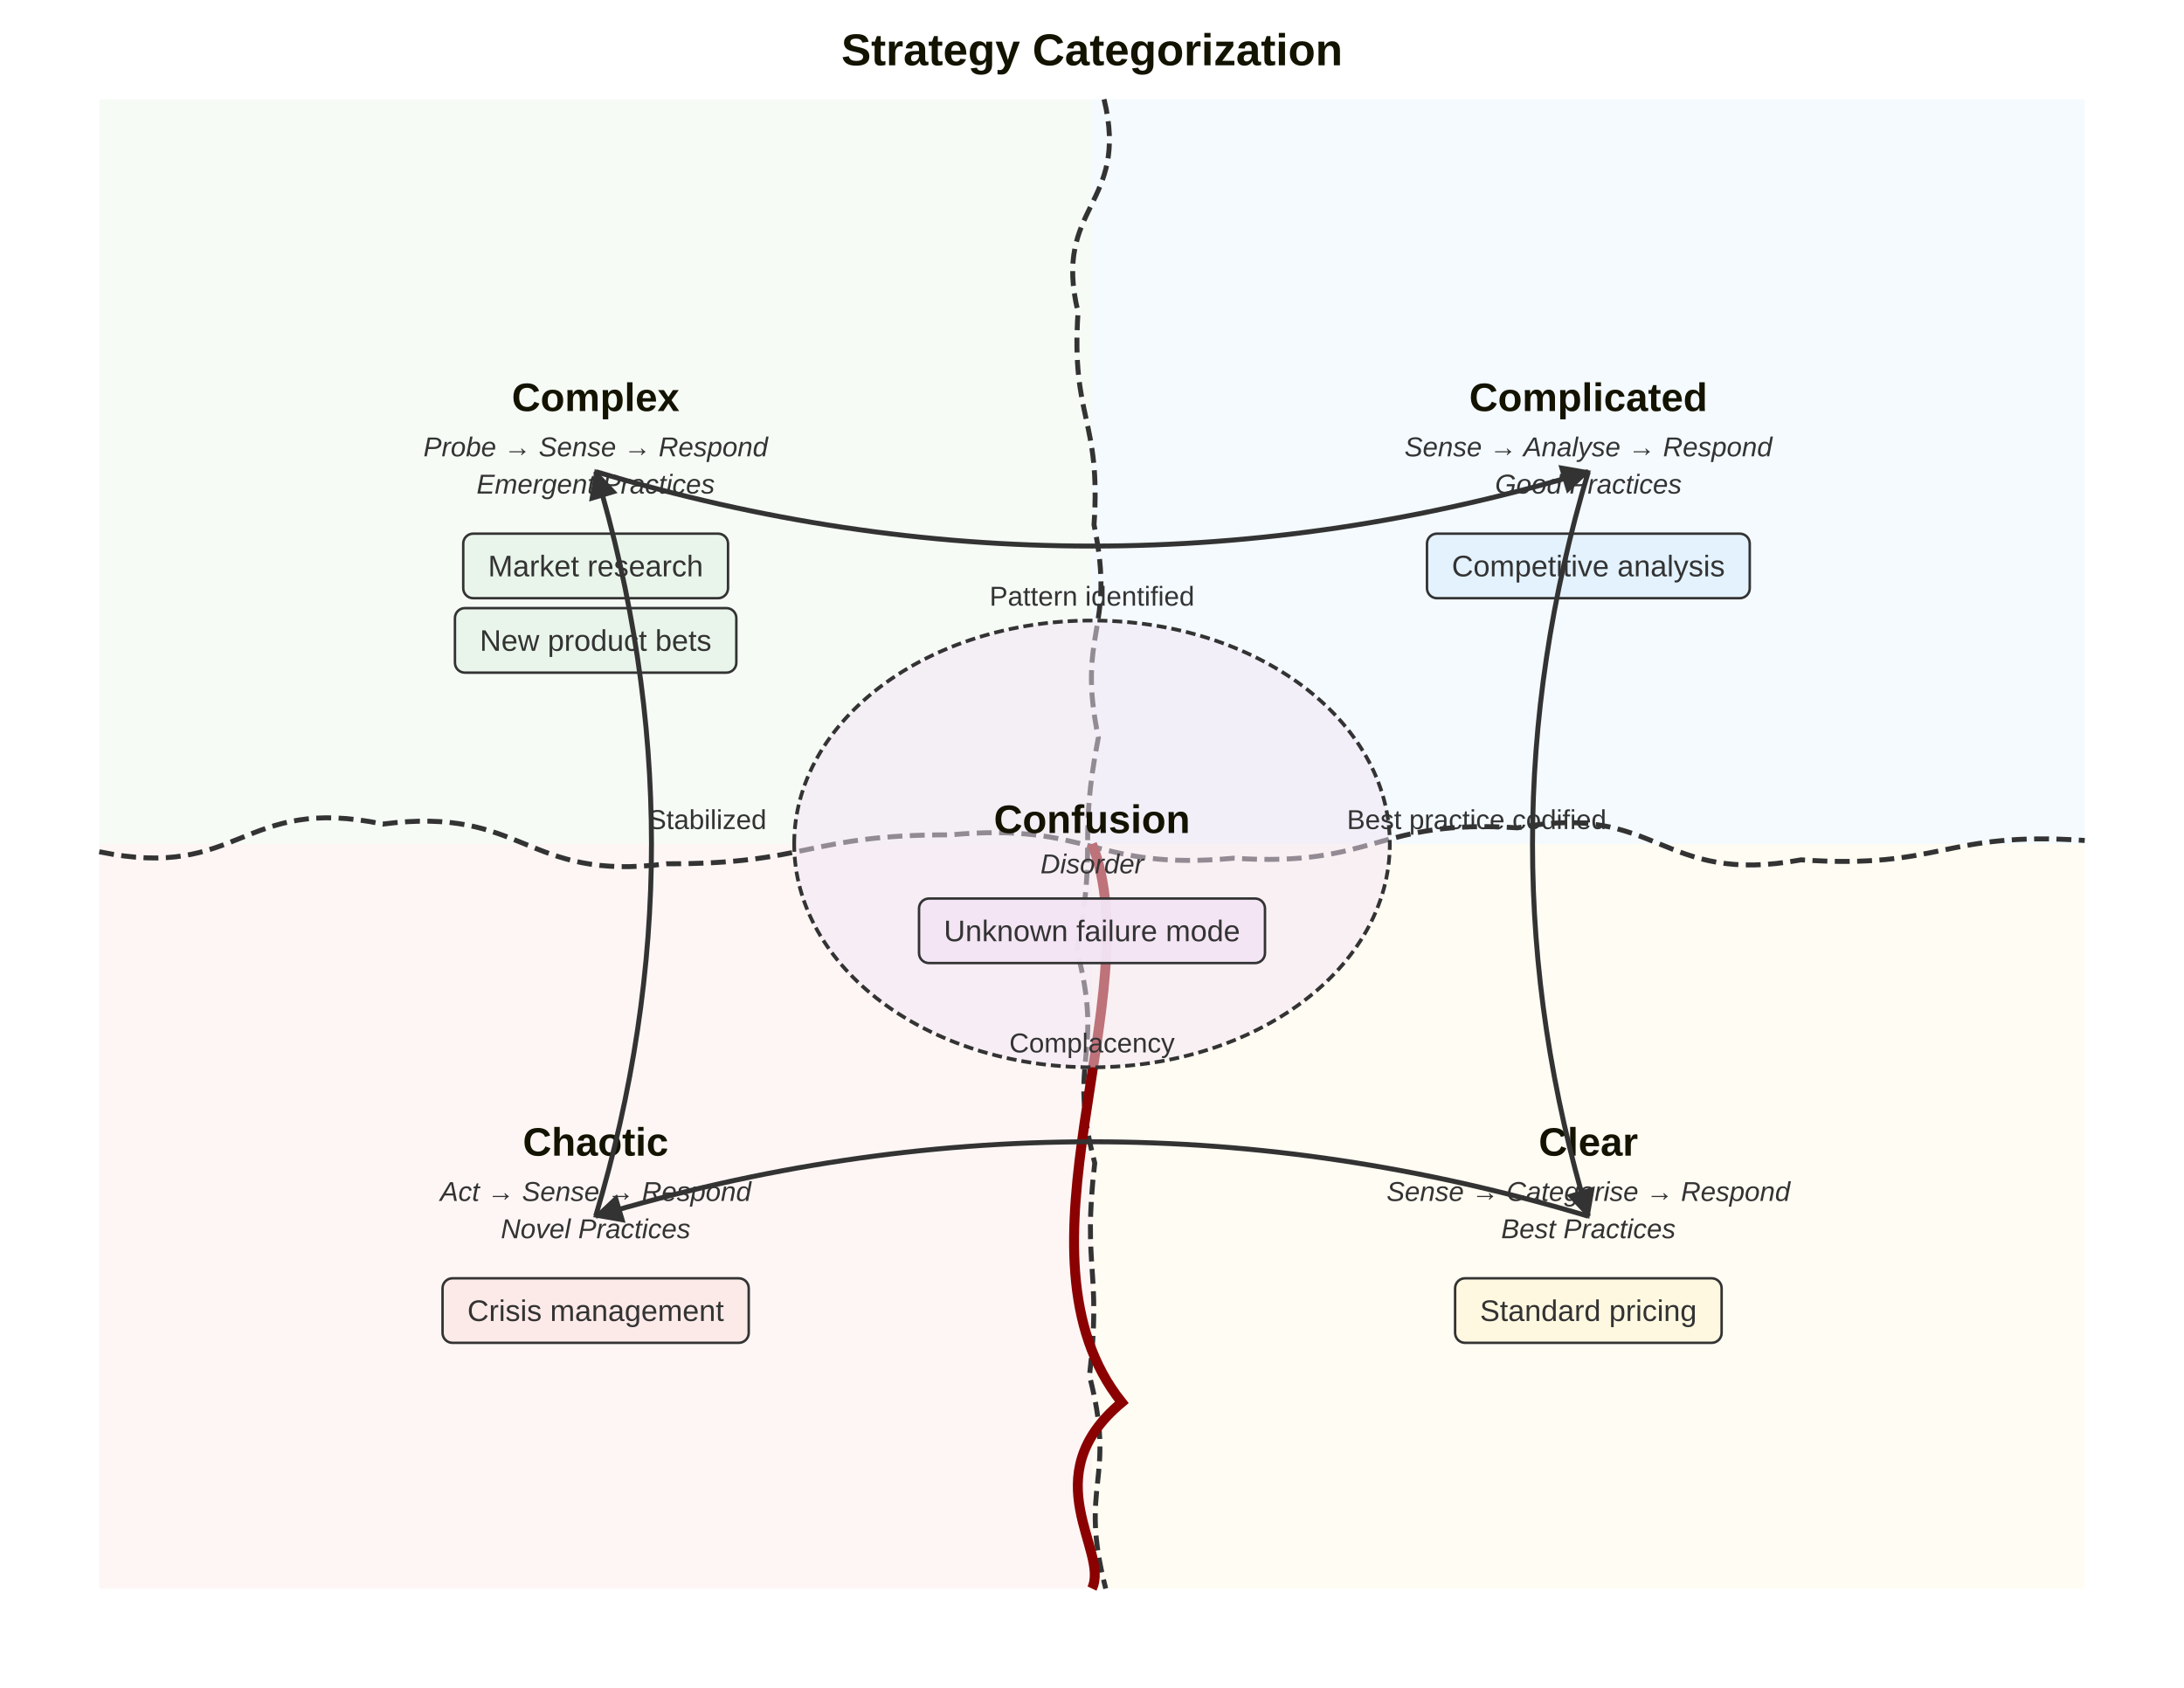
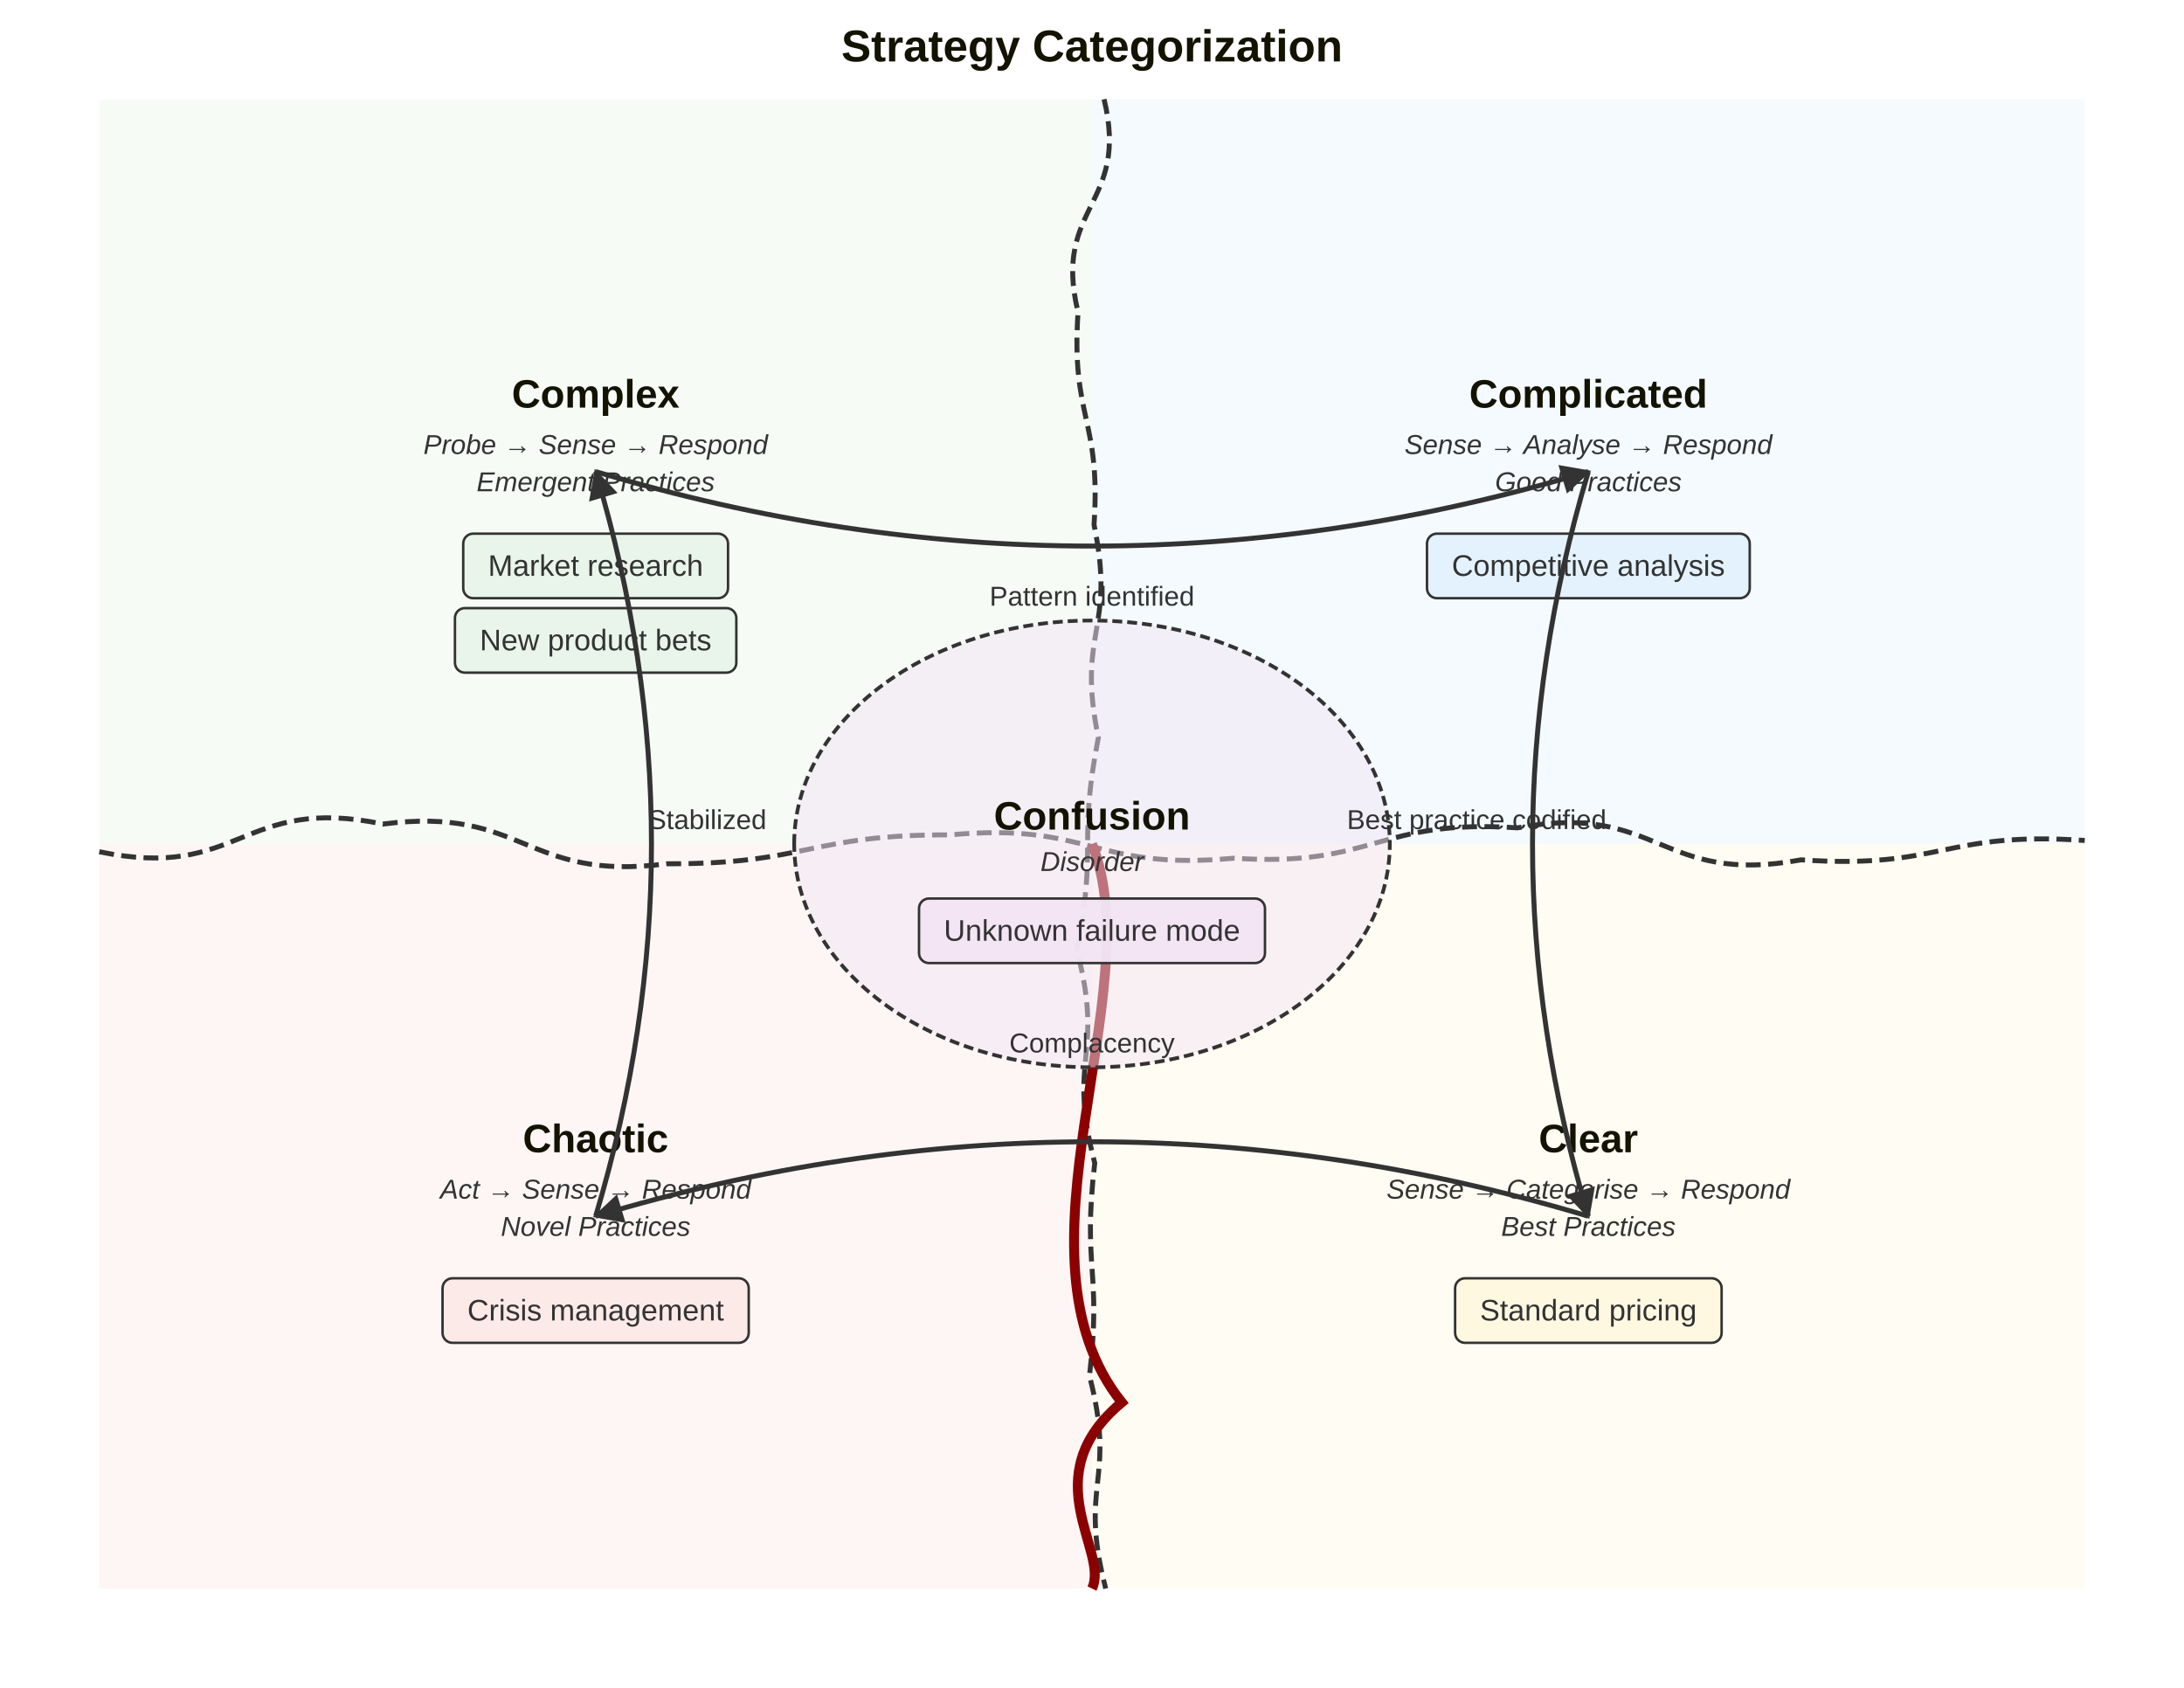
<svg xmlns="http://www.w3.org/2000/svg" id="my-svg" width="100%" class="cynefin" style="max-width: 880px; background-color: white;" viewBox="0 0 880 680" role="graphics-document document" aria-roledescription="cynefin">
  <style>#my-svg{font-family:"trebuchet ms", verdana, arial, sans-serif;font-size:16px;}#my-svg text{font-family:"trebuchet ms", verdana, arial, sans-serif;}.cynefinSubtitle{font-style:italic;}</style>
  <g>
    <g class="cynefin">
      <g class="cynefin-backgrounds">
        <rect class="cynefinDomain" x="40" y="40" width="400" height="300" fill="rgba(232, 245, 233, 0.4)" stroke="none" />
        <rect class="cynefinDomain" x="440" y="40" width="400" height="300" fill="rgba(227, 242, 253, 0.4)" stroke="none" />
        <rect class="cynefinDomain" x="40" y="340" width="400" height="300" fill="rgba(251, 233, 231, 0.4)" stroke="none" />
        <rect class="cynefinDomain" x="440" y="340" width="400" height="300" fill="rgba(255, 248, 225, 0.4)" stroke="none" />
      </g>
      <g class="cynefin-boundaries">
        <path d="M444.857,40C455.326,82.857,423.91,82.857,434.379,125.714C431.477,168.571,443.719,168.571,440.817,211.429C449.757,254.286,433.624,254.286,442.564,297.143C434.202,340,442.28,340,433.919,382.857C445.195,425.714,429.832,425.714,441.108,468.571C436.104,511.429,443.987,511.429,438.982,554.286C450.105,597.143,434.403,597.143,445.526,640" fill="none" stroke="#333333" stroke-width="2" stroke-dasharray="6 3" />
        <path d="M40,343.149C97.143,355.1,97.143,320.05,154.286,332.002C211.429,324.551,211.429,355.449,268.571,347.998C325.714,348.199,325.714,336.154,382.857,336.355C440,331.109,440,350.997,497.143,345.75C554.286,349.56,554.286,329.71,611.429,333.52C668.571,322.889,668.571,357.042,725.714,346.411C782.857,350.34,782.857,334.681,840,338.61" fill="none" stroke="#333333" stroke-width="2" stroke-dasharray="6 3" />
        <path d="M440,340C464,400,404,505,452,565C416,595,447.2,625,440,640" fill="none" stroke="#8B0000" stroke-width="4" />
      </g>
      <g class="cynefinConfusion">
        <path d="M320,340C320,290.294,373.726,250,440,250C506.274,250,560,290.294,560,340C560,389.706,506.274,430,440,430C373.726,430,320,389.706,320,340Z" fill="rgba(243, 229, 245, 0.5)" stroke="none" />
        <path d="M320,340C320,290.294,373.726,250,440,250C506.274,250,560,290.294,560,340C560,389.706,506.274,430,440,430C373.726,430,320,389.706,320,340Z" fill="none" stroke="#333333" stroke-width="1.5" stroke-dasharray="4 2" />
      </g>
      <g class="cynefin-labels">
-         <text class="cynefinDomainLabel" x="240" y="165.6" text-anchor="middle" font-size="16" fill="#131300" font-weight="bold">Complex</text>
-         <text class="cynefinDomainLabel" x="640" y="165.6" text-anchor="middle" font-size="16" fill="#131300" font-weight="bold">Complicated</text>
-         <text class="cynefinDomainLabel" x="240" y="465.6" text-anchor="middle" font-size="16" fill="#131300" font-weight="bold">Chaotic</text>
-         <text class="cynefinDomainLabel" x="640" y="465.6" text-anchor="middle" font-size="16" fill="#131300" font-weight="bold">Clear</text>
-         <text class="cynefinDomainLabel" x="440" y="335.6" text-anchor="middle" font-size="16" fill="#131300" font-weight="bold">Confusion</text>
+         <text class="cynefinDomainLabel" x="240" y="164.219" text-anchor="middle" font-size="16" fill="#131300" font-weight="bold">Complex</text>
+         <text class="cynefinDomainLabel" x="640" y="164.219" text-anchor="middle" font-size="16" fill="#131300" font-weight="bold">Complicated</text>
+         <text class="cynefinDomainLabel" x="240" y="464.219" text-anchor="middle" font-size="16" fill="#131300" font-weight="bold">Chaotic</text>
+         <text class="cynefinDomainLabel" x="640" y="464.219" text-anchor="middle" font-size="16" fill="#131300" font-weight="bold">Clear</text>
+         <text class="cynefinDomainLabel" x="440" y="334.219" text-anchor="middle" font-size="16" fill="#131300" font-weight="bold">Confusion</text>
      </g>
      <g class="cynefin-subtitles">
-         <text class="cynefinSubtitle" x="240" y="183.85" text-anchor="middle" font-size="11" fill="#333">Probe → Sense → Respond</text>
-         <text class="cynefinSubtitle" x="240" y="198.85" text-anchor="middle" font-size="11" fill="#333">Emergent Practices</text>
-         <text class="cynefinSubtitle" x="640" y="183.85" text-anchor="middle" font-size="11" fill="#333">Sense → Analyse → Respond</text>
-         <text class="cynefinSubtitle" x="640" y="198.85" text-anchor="middle" font-size="11" fill="#333">Good Practices</text>
-         <text class="cynefinSubtitle" x="240" y="483.85" text-anchor="middle" font-size="11" fill="#333">Act → Sense → Respond</text>
-         <text class="cynefinSubtitle" x="240" y="498.85" text-anchor="middle" font-size="11" fill="#333">Novel Practices</text>
-         <text class="cynefinSubtitle" x="640" y="483.85" text-anchor="middle" font-size="11" fill="#333">Sense → Categorise → Respond</text>
-         <text class="cynefinSubtitle" x="640" y="498.85" text-anchor="middle" font-size="11" fill="#333">Best Practices</text>
-         <text class="cynefinSubtitle" x="440" y="351.85" text-anchor="middle" font-size="11" fill="#333">Disorder</text>
+         <text class="cynefinSubtitle" x="240" y="182.906" text-anchor="middle" font-size="11" fill="#333">Probe → Sense → Respond</text>
+         <text class="cynefinSubtitle" x="240" y="197.906" text-anchor="middle" font-size="11" fill="#333">Emergent Practices</text>
+         <text class="cynefinSubtitle" x="640" y="182.906" text-anchor="middle" font-size="11" fill="#333">Sense → Analyse → Respond</text>
+         <text class="cynefinSubtitle" x="640" y="197.906" text-anchor="middle" font-size="11" fill="#333">Good Practices</text>
+         <text class="cynefinSubtitle" x="240" y="482.906" text-anchor="middle" font-size="11" fill="#333">Act → Sense → Respond</text>
+         <text class="cynefinSubtitle" x="240" y="497.906" text-anchor="middle" font-size="11" fill="#333">Novel Practices</text>
+         <text class="cynefinSubtitle" x="640" y="482.906" text-anchor="middle" font-size="11" fill="#333">Sense → Categorise → Respond</text>
+         <text class="cynefinSubtitle" x="640" y="497.906" text-anchor="middle" font-size="11" fill="#333">Best Practices</text>
+         <text class="cynefinSubtitle" x="440" y="350.906" text-anchor="middle" font-size="11" fill="#333">Disorder</text>
      </g>
      <g class="cynefin-items">
        <g class="cynefinItem">
          <rect x="186.652" y="215" width="106.695" height="26" rx="4" ry="4" fill="rgba(232, 245, 233, 0.95)" stroke="none" />
          <rect x="186.652" y="215" width="106.695" height="26" rx="4" ry="4" fill="none" stroke="#333333" stroke-width="1" />
-           <text class="cynefinItemText" x="240" y="232.2" text-anchor="middle" font-size="12" fill="#333">Market research</text>
+           <text class="cynefinItemText" x="240" y="232" text-anchor="middle" font-size="12" fill="#333">Market research</text>
        </g>
        <g class="cynefinItem">
          <rect x="183.31" y="245" width="113.381" height="26" rx="4" ry="4" fill="rgba(232, 245, 233, 0.95)" stroke="none" />
          <rect x="183.31" y="245" width="113.381" height="26" rx="4" ry="4" fill="none" stroke="#333333" stroke-width="1" />
-           <text class="cynefinItemText" x="240" y="262.2" text-anchor="middle" font-size="12" fill="#333">New product bets</text>
+           <text class="cynefinItemText" x="240" y="262" text-anchor="middle" font-size="12" fill="#333">New product bets</text>
        </g>
        <g class="cynefinItem">
          <rect x="574.978" y="215" width="130.045" height="26" rx="4" ry="4" fill="rgba(227, 242, 253, 0.95)" stroke="none" />
          <rect x="574.978" y="215" width="130.045" height="26" rx="4" ry="4" fill="none" stroke="#333333" stroke-width="1" />
-           <text class="cynefinItemText" x="640" y="232.2" text-anchor="middle" font-size="12" fill="#333">Competitive analysis</text>
+           <text class="cynefinItemText" x="640" y="232" text-anchor="middle" font-size="12" fill="#333">Competitive analysis</text>
        </g>
        <g class="cynefinItem">
          <rect x="178.314" y="515" width="123.371" height="26" rx="4" ry="4" fill="rgba(251, 233, 231, 0.95)" stroke="none" />
          <rect x="178.314" y="515" width="123.371" height="26" rx="4" ry="4" fill="none" stroke="#333333" stroke-width="1" />
-           <text class="cynefinItemText" x="240" y="532.2" text-anchor="middle" font-size="12" fill="#333">Crisis management</text>
+           <text class="cynefinItemText" x="240" y="532" text-anchor="middle" font-size="12" fill="#333">Crisis management</text>
        </g>
        <g class="cynefinItem">
          <rect x="586.307" y="515" width="107.387" height="26" rx="4" ry="4" fill="rgba(255, 248, 225, 0.95)" stroke="none" />
          <rect x="586.307" y="515" width="107.387" height="26" rx="4" ry="4" fill="none" stroke="#333333" stroke-width="1" />
-           <text class="cynefinItemText" x="640" y="532.2" text-anchor="middle" font-size="12" fill="#333">Standard pricing</text>
+           <text class="cynefinItemText" x="640" y="532" text-anchor="middle" font-size="12" fill="#333">Standard pricing</text>
        </g>
        <g class="cynefinItem">
          <rect x="370.302" y="362" width="139.396" height="26" rx="4" ry="4" fill="rgba(243, 229, 245, 0.95)" stroke="none" />
          <rect x="370.302" y="362" width="139.396" height="26" rx="4" ry="4" fill="none" stroke="#333333" stroke-width="1" />
-           <text class="cynefinItemText" x="440" y="379.2" text-anchor="middle" font-size="12" fill="#333">Unknown failure mode</text>
+           <text class="cynefinItemText" x="440" y="379" text-anchor="middle" font-size="12" fill="#333">Unknown failure mode</text>
        </g>
      </g>
      <g class="cynefin-arrows">
        <path d="M240,190C373.333,230,506.667,230,640,190" fill="none" stroke="#333333" stroke-width="2" />
        <path d="M627.931,187.356L641.149,189.655L631.38,198.85Z" fill="#333333" stroke="none" />
        <text class="cynefinArrowLabel" x="440" y="244" text-anchor="middle" font-size="11" fill="#333">Pattern identified</text>
        <path d="M640,190C610,290,610,390,640,490" fill="none" stroke="#333333" stroke-width="2" />
        <path d="M642.644,477.931L640.345,491.149L631.15,481.38Z" fill="#333333" stroke="none" />
        <text class="cynefinArrowLabel" x="595" y="334" text-anchor="middle" font-size="11" fill="#333">Best practice codified</text>
        <path d="M640,490C506.667,450,373.333,450,240,490" fill="none" stroke="#333333" stroke-width="2" />
        <path d="M252.069,492.644L238.851,490.345L248.62,481.15Z" fill="#333333" stroke="none" />
        <text class="cynefinArrowLabel" x="440" y="424" text-anchor="middle" font-size="11" fill="#333">Complacency</text>
        <path d="M240,490C270,390,270,290,240,190" fill="none" stroke="#333333" stroke-width="2" />
        <path d="M237.356,202.069L239.655,188.851L248.85,198.62Z" fill="#333333" stroke="none" />
        <text class="cynefinArrowLabel" x="285" y="334" text-anchor="middle" font-size="11" fill="#333">Stabilized</text>
      </g>
-       <text class="cynefinTitle" x="440" y="26.3" text-anchor="middle" font-size="18" fill="#131300" font-weight="bold">Strategy Categorization</text>
+       <text class="cynefinTitle" x="440" y="24.75" text-anchor="middle" font-size="18" fill="#131300" font-weight="bold">Strategy Categorization</text>
    </g>
  </g>
</svg>
